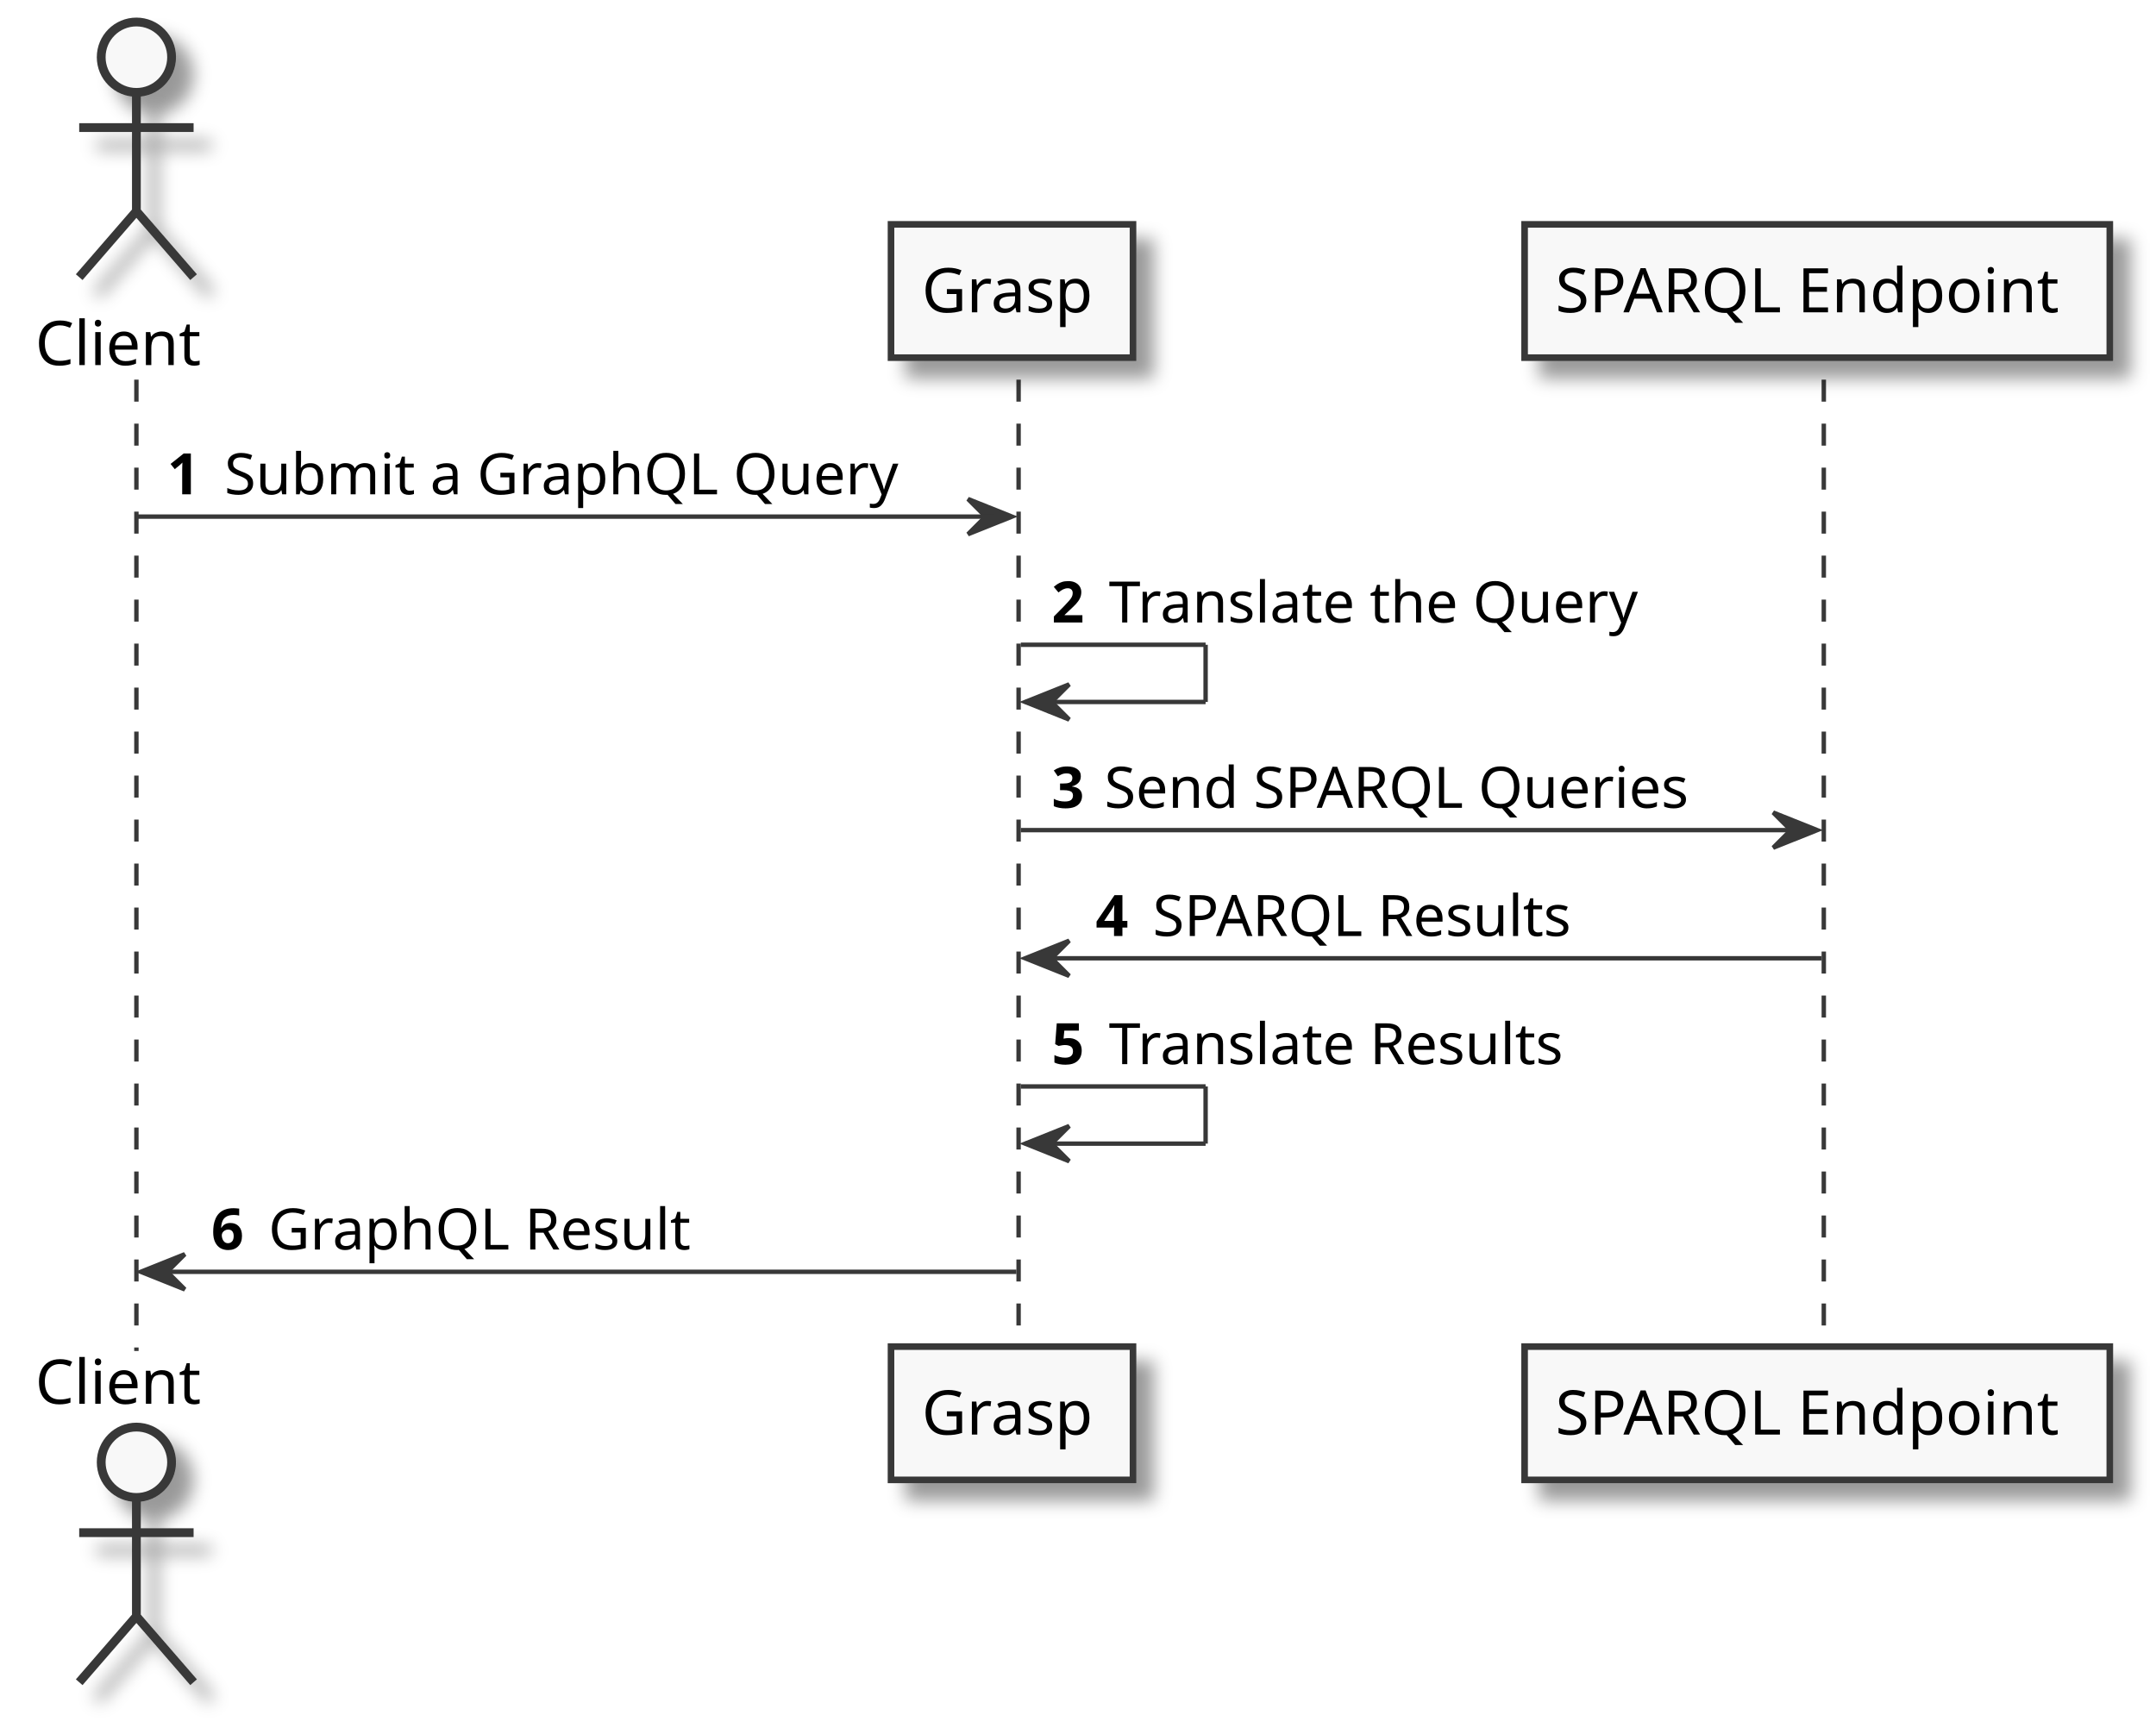
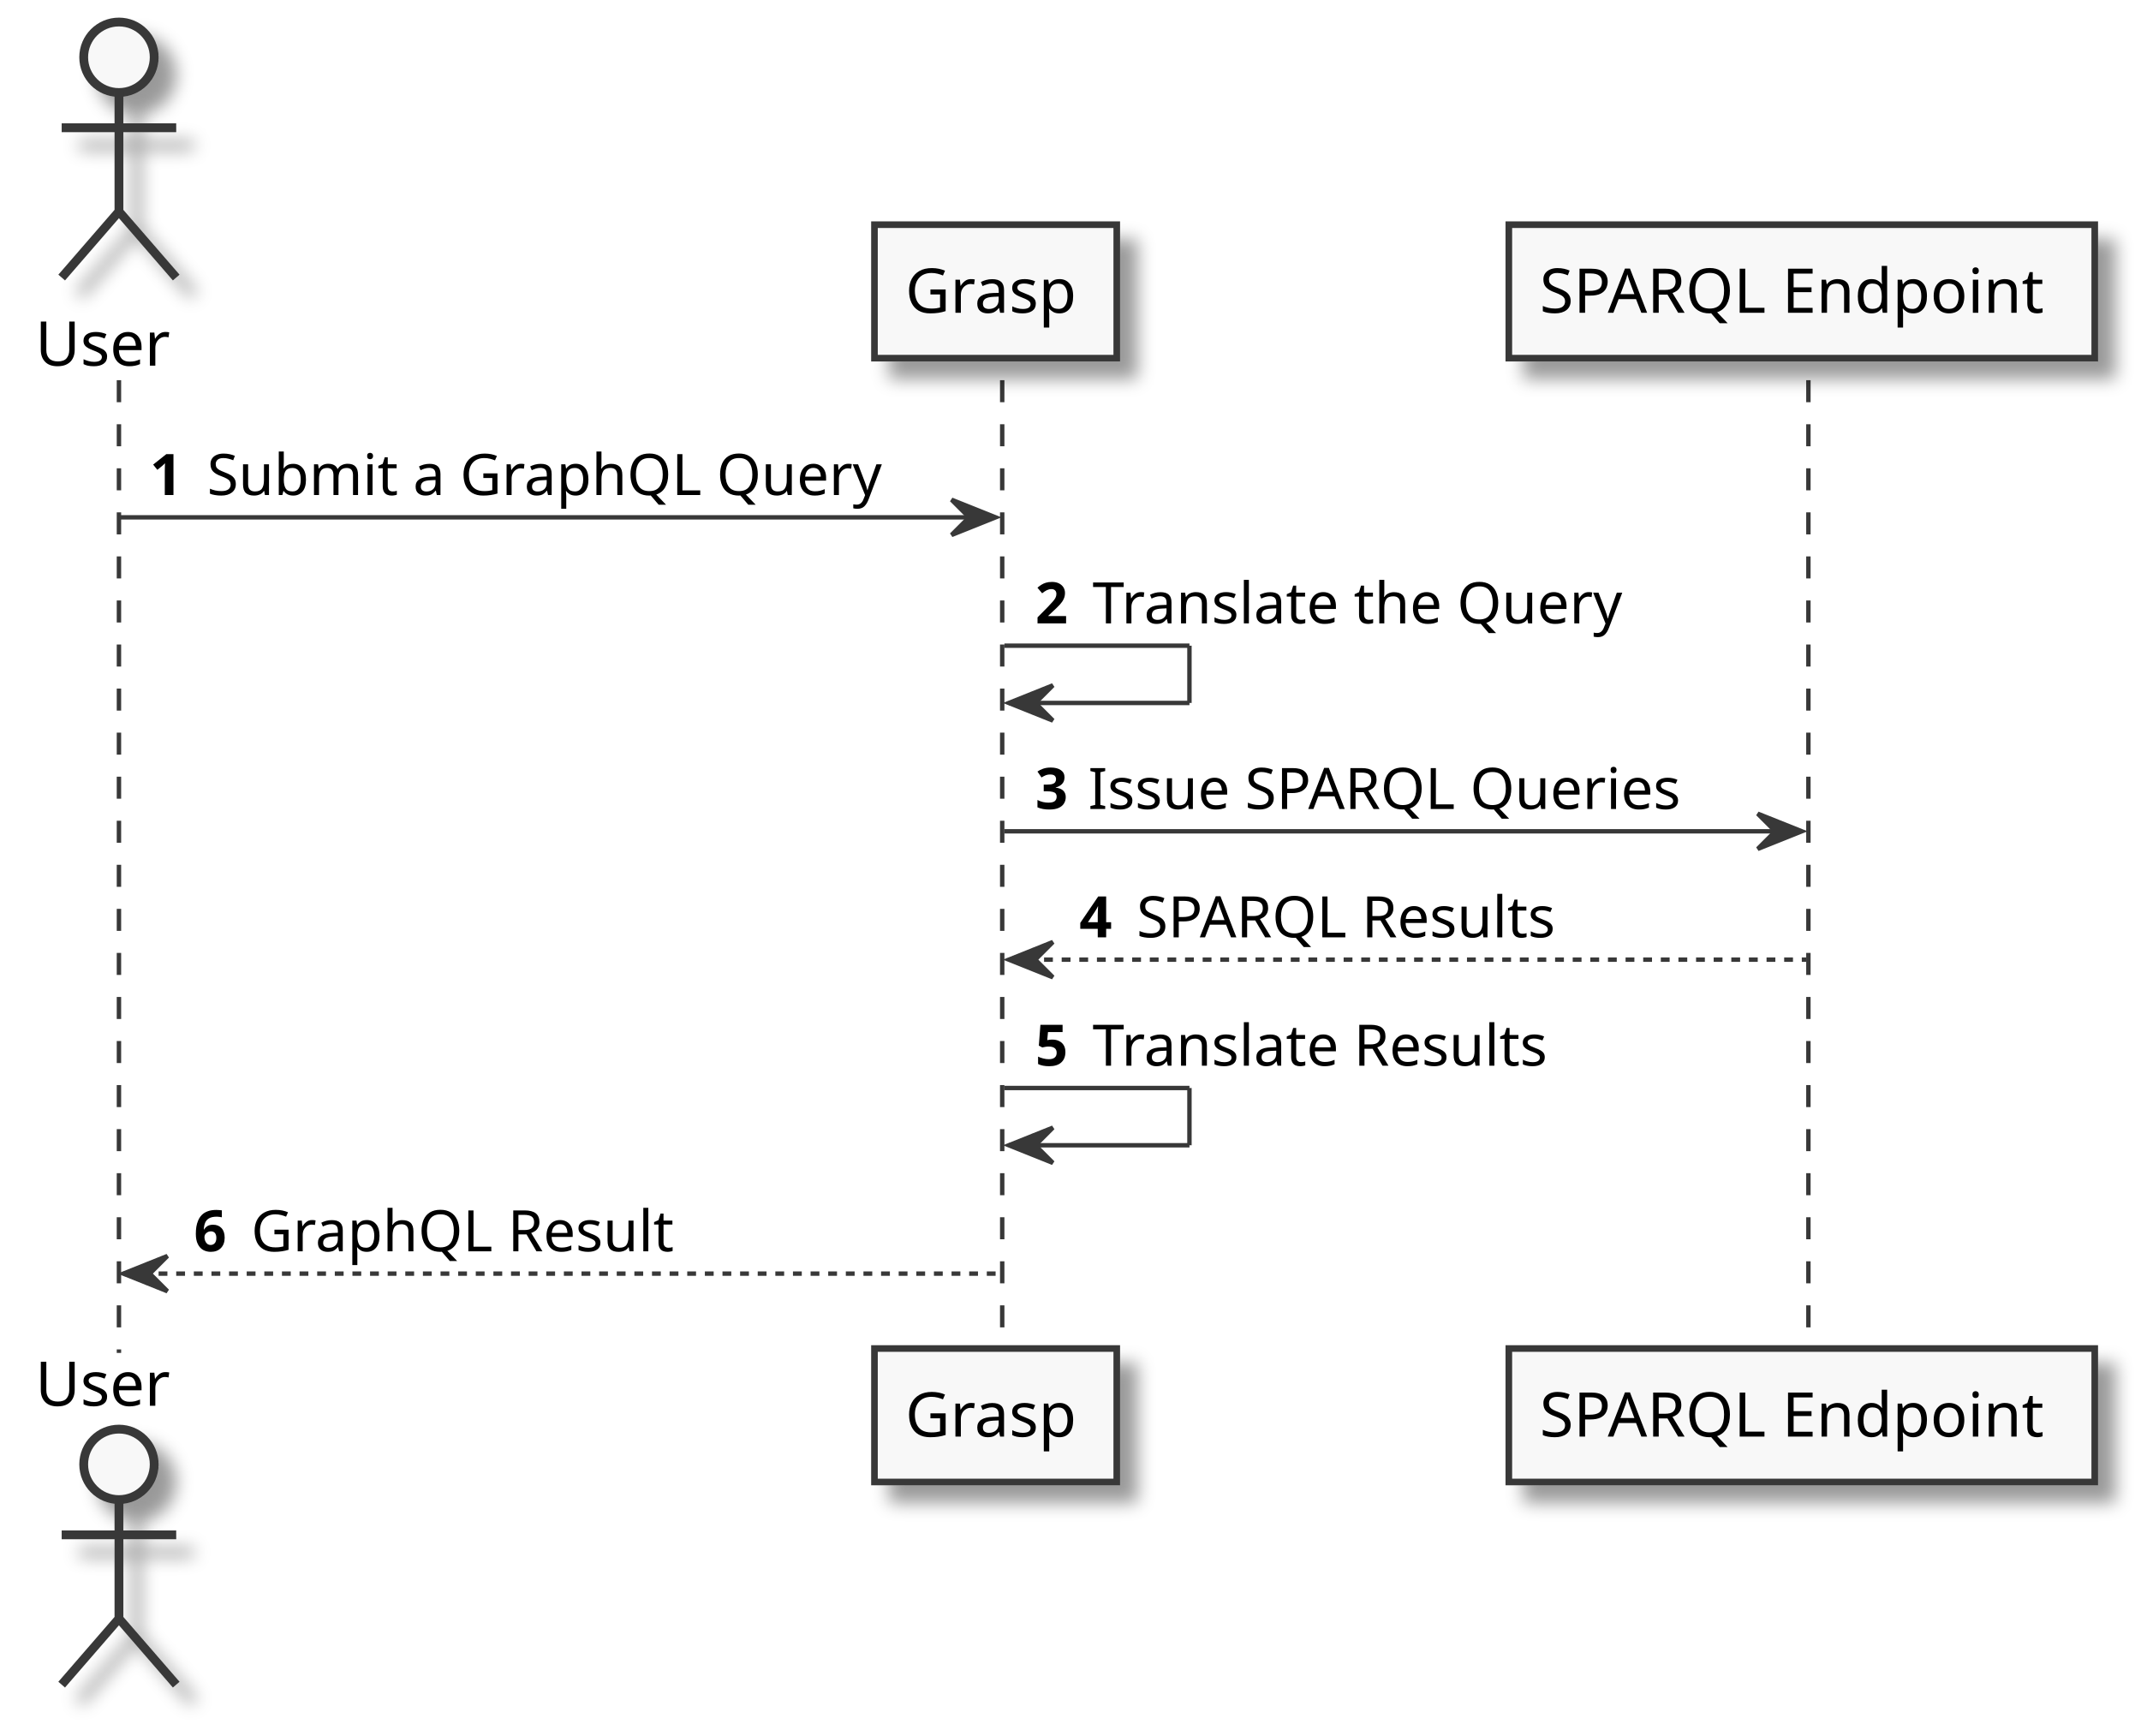
- <svg xmlns="http://www.w3.org/2000/svg" contentScriptType="application/ecmascript" contentStyleType="text/css" height="394px" preserveAspectRatio="none" style="width:490px;height:394px;" version="1.1" viewBox="0 0 490 394" width="490px" zoomAndPan="magnify">
+ <svg xmlns="http://www.w3.org/2000/svg" contentScriptType="application/ecmascript" contentStyleType="text/css" height="394px" preserveAspectRatio="none" style="width:486px;height:394px;" version="1.1" viewBox="0 0 486 394" width="486px" zoomAndPan="magnify">
  <defs>
-     <filter height="300%" id="f13vi9ojmt0m2p" width="300%" x="-1" y="-1">
+     <filter height="300%" id="f1gnq266ssch98" width="300%" x="-1" y="-1">
      <feGaussianBlur result="blurOut" stdDeviation="2.0" />
      <feColorMatrix in="blurOut" result="blurOut2" type="matrix" values="0 0 0 0 0 0 0 0 0 0 0 0 0 0 0 0 0 0 .4 0" />
      <feOffset dx="4.0" dy="4.0" in="blurOut2" result="blurOut3" />
      <feBlend in="SourceGraphic" in2="blurOut3" mode="normal" />
    </filter>
  </defs>
  <g>
-     <line style="stroke: #383838; stroke-width: 1.0; stroke-dasharray: 5.0,5.0;" x1="31" x2="31" y1="86.297" y2="307.094" />
-     <line style="stroke: #383838; stroke-width: 1.0; stroke-dasharray: 5.0,5.0;" x1="231.5" x2="231.5" y1="86.297" y2="307.094" />
-     <line style="stroke: #383838; stroke-width: 1.0; stroke-dasharray: 5.0,5.0;" x1="414.5" x2="414.5" y1="86.297" y2="307.094" />
-     <text fill="#000000" font-family="sans-serif" font-size="14" lengthAdjust="spacingAndGlyphs" textLength="40" x="8" y="82.995">Client</text>
-     <ellipse cx="31" cy="13" fill="#F8F8F8" filter="url(#f13vi9ojmt0m2p)" rx="8" ry="8" style="stroke: #383838; stroke-width: 2.0;" />
-     <path d="M31,21 L31,48 M18,29 L44,29 M31,48 L18,63 M31,48 L44,63 " fill="none" filter="url(#f13vi9ojmt0m2p)" style="stroke: #383838; stroke-width: 2.0;" />
-     <text fill="#000000" font-family="sans-serif" font-size="14" lengthAdjust="spacingAndGlyphs" textLength="40" x="8" y="319.089">Client</text>
-     <ellipse cx="31" cy="332.391" fill="#F8F8F8" filter="url(#f13vi9ojmt0m2p)" rx="8" ry="8" style="stroke: #383838; stroke-width: 2.0;" />
-     <path d="M31,340.391 L31,367.391 M18,348.391 L44,348.391 M31,367.391 L18,382.391 M31,367.391 L44,382.391 " fill="none" filter="url(#f13vi9ojmt0m2p)" style="stroke: #383838; stroke-width: 2.0;" />
-     <rect fill="#F8F8F8" filter="url(#f13vi9ojmt0m2p)" height="30.297" style="stroke: #383838; stroke-width: 1.5;" width="55" x="202.5" y="51" />
-     <text fill="#000000" font-family="sans-serif" font-size="14" lengthAdjust="spacingAndGlyphs" textLength="41" x="209.5" y="70.995">Grasp</text>
-     <rect fill="#F8F8F8" filter="url(#f13vi9ojmt0m2p)" height="30.297" style="stroke: #383838; stroke-width: 1.5;" width="55" x="202.5" y="306.094" />
-     <text fill="#000000" font-family="sans-serif" font-size="14" lengthAdjust="spacingAndGlyphs" textLength="41" x="209.5" y="326.089">Grasp</text>
-     <rect fill="#F8F8F8" filter="url(#f13vi9ojmt0m2p)" height="30.297" style="stroke: #383838; stroke-width: 1.5;" width="133" x="346.5" y="51" />
-     <text fill="#000000" font-family="sans-serif" font-size="14" lengthAdjust="spacingAndGlyphs" textLength="119" x="353.5" y="70.995">SPARQL Endpoint</text>
-     <rect fill="#F8F8F8" filter="url(#f13vi9ojmt0m2p)" height="30.297" style="stroke: #383838; stroke-width: 1.5;" width="133" x="346.5" y="306.094" />
-     <text fill="#000000" font-family="sans-serif" font-size="14" lengthAdjust="spacingAndGlyphs" textLength="119" x="353.5" y="326.089">SPARQL Endpoint</text>
-     <polygon fill="#383838" points="220,113.43,230,117.43,220,121.43,224,117.43" style="stroke: #383838; stroke-width: 1.0;" />
-     <line style="stroke: #383838; stroke-width: 1.0;" x1="31" x2="226" y1="117.43" y2="117.43" />
-     <text fill="#000000" font-family="sans-serif" font-size="13" font-weight="bold" lengthAdjust="spacingAndGlyphs" textLength="9" x="38" y="112.364">1</text>
-     <text fill="#000000" font-family="sans-serif" font-size="13" lengthAdjust="spacingAndGlyphs" textLength="164" x="51" y="112.364">Submit a GraphQL Query</text>
-     <line style="stroke: #383838; stroke-width: 1.0;" x1="232" x2="274" y1="146.562" y2="146.562" />
-     <line style="stroke: #383838; stroke-width: 1.0;" x1="274" x2="274" y1="146.562" y2="159.562" />
-     <line style="stroke: #383838; stroke-width: 1.0;" x1="233" x2="274" y1="159.562" y2="159.562" />
-     <polygon fill="#383838" points="243,155.562,233,159.562,243,163.562,239,159.562" style="stroke: #383838; stroke-width: 1.0;" />
-     <text fill="#000000" font-family="sans-serif" font-size="13" font-weight="bold" lengthAdjust="spacingAndGlyphs" textLength="9" x="239" y="141.497">2</text>
-     <text fill="#000000" font-family="sans-serif" font-size="13" lengthAdjust="spacingAndGlyphs" textLength="132" x="252" y="141.497">Translate the Query</text>
-     <polygon fill="#383838" points="403,184.695,413,188.695,403,192.695,407,188.695" style="stroke: #383838; stroke-width: 1.0;" />
-     <line style="stroke: #383838; stroke-width: 1.0;" x1="232" x2="409" y1="188.695" y2="188.695" />
-     <text fill="#000000" font-family="sans-serif" font-size="13" font-weight="bold" lengthAdjust="spacingAndGlyphs" textLength="8" x="239" y="183.629">3</text>
-     <text fill="#000000" font-family="sans-serif" font-size="13" lengthAdjust="spacingAndGlyphs" textLength="147" x="251" y="183.629">Send SPARQL Queries</text>
-     <polygon fill="#383838" points="243,213.828,233,217.828,243,221.828,239,217.828" style="stroke: #383838; stroke-width: 1.0;" />
-     <line style="stroke: #383838; stroke-width: 1.0;" x1="237" x2="414" y1="217.828" y2="217.828" />
-     <text fill="#000000" font-family="sans-serif" font-size="13" font-weight="bold" lengthAdjust="spacingAndGlyphs" textLength="9" x="249" y="212.762">4</text>
-     <text fill="#000000" font-family="sans-serif" font-size="13" lengthAdjust="spacingAndGlyphs" textLength="105" x="262" y="212.762">SPARQL Results</text>
-     <line style="stroke: #383838; stroke-width: 1.0;" x1="232" x2="274" y1="246.961" y2="246.961" />
-     <line style="stroke: #383838; stroke-width: 1.0;" x1="274" x2="274" y1="246.961" y2="259.961" />
-     <line style="stroke: #383838; stroke-width: 1.0;" x1="233" x2="274" y1="259.961" y2="259.961" />
-     <polygon fill="#383838" points="243,255.961,233,259.961,243,263.961,239,259.961" style="stroke: #383838; stroke-width: 1.0;" />
-     <text fill="#000000" font-family="sans-serif" font-size="13" font-weight="bold" lengthAdjust="spacingAndGlyphs" textLength="9" x="239" y="241.895">5</text>
-     <text fill="#000000" font-family="sans-serif" font-size="13" lengthAdjust="spacingAndGlyphs" textLength="113" x="252" y="241.895">Translate Results</text>
-     <polygon fill="#383838" points="42,285.094,32,289.094,42,293.094,38,289.094" style="stroke: #383838; stroke-width: 1.0;" />
-     <line style="stroke: #383838; stroke-width: 1.0;" x1="36" x2="231" y1="289.094" y2="289.094" />
-     <text fill="#000000" font-family="sans-serif" font-size="13" font-weight="bold" lengthAdjust="spacingAndGlyphs" textLength="9" x="48" y="284.028">6</text>
-     <text fill="#000000" font-family="sans-serif" font-size="13" lengthAdjust="spacingAndGlyphs" textLength="102" x="61" y="284.028">GraphQL Result</text>
+     <line style="stroke: #383838; stroke-width: 1.0; stroke-dasharray: 5.0,5.0;" x1="27" x2="27" y1="86.297" y2="307.094" />
+     <line style="stroke: #383838; stroke-width: 1.0; stroke-dasharray: 5.0,5.0;" x1="227.5" x2="227.5" y1="86.297" y2="307.094" />
+     <line style="stroke: #383838; stroke-width: 1.0; stroke-dasharray: 5.0,5.0;" x1="410.5" x2="410.5" y1="86.297" y2="307.094" />
+     <text fill="#000000" font-family="sans-serif" font-size="14" lengthAdjust="spacingAndGlyphs" textLength="32" x="8" y="82.995">User</text>
+     <ellipse cx="27" cy="13" fill="#F8F8F8" filter="url(#f1gnq266ssch98)" rx="8" ry="8" style="stroke: #383838; stroke-width: 2.0;" />
+     <path d="M27,21 L27,48 M14,29 L40,29 M27,48 L14,63 M27,48 L40,63 " fill="none" filter="url(#f1gnq266ssch98)" style="stroke: #383838; stroke-width: 2.0;" />
+     <text fill="#000000" font-family="sans-serif" font-size="14" lengthAdjust="spacingAndGlyphs" textLength="32" x="8" y="319.089">User</text>
+     <ellipse cx="27" cy="332.391" fill="#F8F8F8" filter="url(#f1gnq266ssch98)" rx="8" ry="8" style="stroke: #383838; stroke-width: 2.0;" />
+     <path d="M27,340.391 L27,367.391 M14,348.391 L40,348.391 M27,367.391 L14,382.391 M27,367.391 L40,382.391 " fill="none" filter="url(#f1gnq266ssch98)" style="stroke: #383838; stroke-width: 2.0;" />
+     <rect fill="#F8F8F8" filter="url(#f1gnq266ssch98)" height="30.297" style="stroke: #383838; stroke-width: 1.5;" width="55" x="198.5" y="51" />
+     <text fill="#000000" font-family="sans-serif" font-size="14" lengthAdjust="spacingAndGlyphs" textLength="41" x="205.5" y="70.995">Grasp</text>
+     <rect fill="#F8F8F8" filter="url(#f1gnq266ssch98)" height="30.297" style="stroke: #383838; stroke-width: 1.5;" width="55" x="198.5" y="306.094" />
+     <text fill="#000000" font-family="sans-serif" font-size="14" lengthAdjust="spacingAndGlyphs" textLength="41" x="205.5" y="326.089">Grasp</text>
+     <rect fill="#F8F8F8" filter="url(#f1gnq266ssch98)" height="30.297" style="stroke: #383838; stroke-width: 1.5;" width="133" x="342.5" y="51" />
+     <text fill="#000000" font-family="sans-serif" font-size="14" lengthAdjust="spacingAndGlyphs" textLength="119" x="349.5" y="70.995">SPARQL Endpoint</text>
+     <rect fill="#F8F8F8" filter="url(#f1gnq266ssch98)" height="30.297" style="stroke: #383838; stroke-width: 1.5;" width="133" x="342.5" y="306.094" />
+     <text fill="#000000" font-family="sans-serif" font-size="14" lengthAdjust="spacingAndGlyphs" textLength="119" x="349.5" y="326.089">SPARQL Endpoint</text>
+     <polygon fill="#383838" points="216,113.43,226,117.43,216,121.43,220,117.43" style="stroke: #383838; stroke-width: 1.0;" />
+     <line style="stroke: #383838; stroke-width: 1.0;" x1="27" x2="222" y1="117.43" y2="117.43" />
+     <text fill="#000000" font-family="sans-serif" font-size="13" font-weight="bold" lengthAdjust="spacingAndGlyphs" textLength="9" x="34" y="112.364">1</text>
+     <text fill="#000000" font-family="sans-serif" font-size="13" lengthAdjust="spacingAndGlyphs" textLength="164" x="47" y="112.364">Submit a GraphQL Query</text>
+     <line style="stroke: #383838; stroke-width: 1.0;" x1="228" x2="270" y1="146.562" y2="146.562" />
+     <line style="stroke: #383838; stroke-width: 1.0;" x1="270" x2="270" y1="146.562" y2="159.562" />
+     <line style="stroke: #383838; stroke-width: 1.0;" x1="229" x2="270" y1="159.562" y2="159.562" />
+     <polygon fill="#383838" points="239,155.562,229,159.562,239,163.562,235,159.562" style="stroke: #383838; stroke-width: 1.0;" />
+     <text fill="#000000" font-family="sans-serif" font-size="13" font-weight="bold" lengthAdjust="spacingAndGlyphs" textLength="9" x="235" y="141.497">2</text>
+     <text fill="#000000" font-family="sans-serif" font-size="13" lengthAdjust="spacingAndGlyphs" textLength="132" x="248" y="141.497">Translate the Query</text>
+     <polygon fill="#383838" points="399,184.695,409,188.695,399,192.695,403,188.695" style="stroke: #383838; stroke-width: 1.0;" />
+     <line style="stroke: #383838; stroke-width: 1.0;" x1="228" x2="405" y1="188.695" y2="188.695" />
+     <text fill="#000000" font-family="sans-serif" font-size="13" font-weight="bold" lengthAdjust="spacingAndGlyphs" textLength="8" x="235" y="183.629">3</text>
+     <text fill="#000000" font-family="sans-serif" font-size="13" lengthAdjust="spacingAndGlyphs" textLength="147" x="247" y="183.629">Issue SPARQL Queries</text>
+     <polygon fill="#383838" points="239,213.828,229,217.828,239,221.828,235,217.828" style="stroke: #383838; stroke-width: 1.0;" />
+     <line style="stroke: #383838; stroke-width: 1.0; stroke-dasharray: 2.0,2.0;" x1="233" x2="410" y1="217.828" y2="217.828" />
+     <text fill="#000000" font-family="sans-serif" font-size="13" font-weight="bold" lengthAdjust="spacingAndGlyphs" textLength="9" x="245" y="212.762">4</text>
+     <text fill="#000000" font-family="sans-serif" font-size="13" lengthAdjust="spacingAndGlyphs" textLength="105" x="258" y="212.762">SPARQL Results</text>
+     <line style="stroke: #383838; stroke-width: 1.0;" x1="228" x2="270" y1="246.961" y2="246.961" />
+     <line style="stroke: #383838; stroke-width: 1.0;" x1="270" x2="270" y1="246.961" y2="259.961" />
+     <line style="stroke: #383838; stroke-width: 1.0;" x1="229" x2="270" y1="259.961" y2="259.961" />
+     <polygon fill="#383838" points="239,255.961,229,259.961,239,263.961,235,259.961" style="stroke: #383838; stroke-width: 1.0;" />
+     <text fill="#000000" font-family="sans-serif" font-size="13" font-weight="bold" lengthAdjust="spacingAndGlyphs" textLength="9" x="235" y="241.895">5</text>
+     <text fill="#000000" font-family="sans-serif" font-size="13" lengthAdjust="spacingAndGlyphs" textLength="113" x="248" y="241.895">Translate Results</text>
+     <polygon fill="#383838" points="38,285.094,28,289.094,38,293.094,34,289.094" style="stroke: #383838; stroke-width: 1.0;" />
+     <line style="stroke: #383838; stroke-width: 1.0; stroke-dasharray: 2.0,2.0;" x1="32" x2="227" y1="289.094" y2="289.094" />
+     <text fill="#000000" font-family="sans-serif" font-size="13" font-weight="bold" lengthAdjust="spacingAndGlyphs" textLength="9" x="44" y="284.028">6</text>
+     <text fill="#000000" font-family="sans-serif" font-size="13" lengthAdjust="spacingAndGlyphs" textLength="102" x="57" y="284.028">GraphQL Result</text>
  </g>
</svg>
